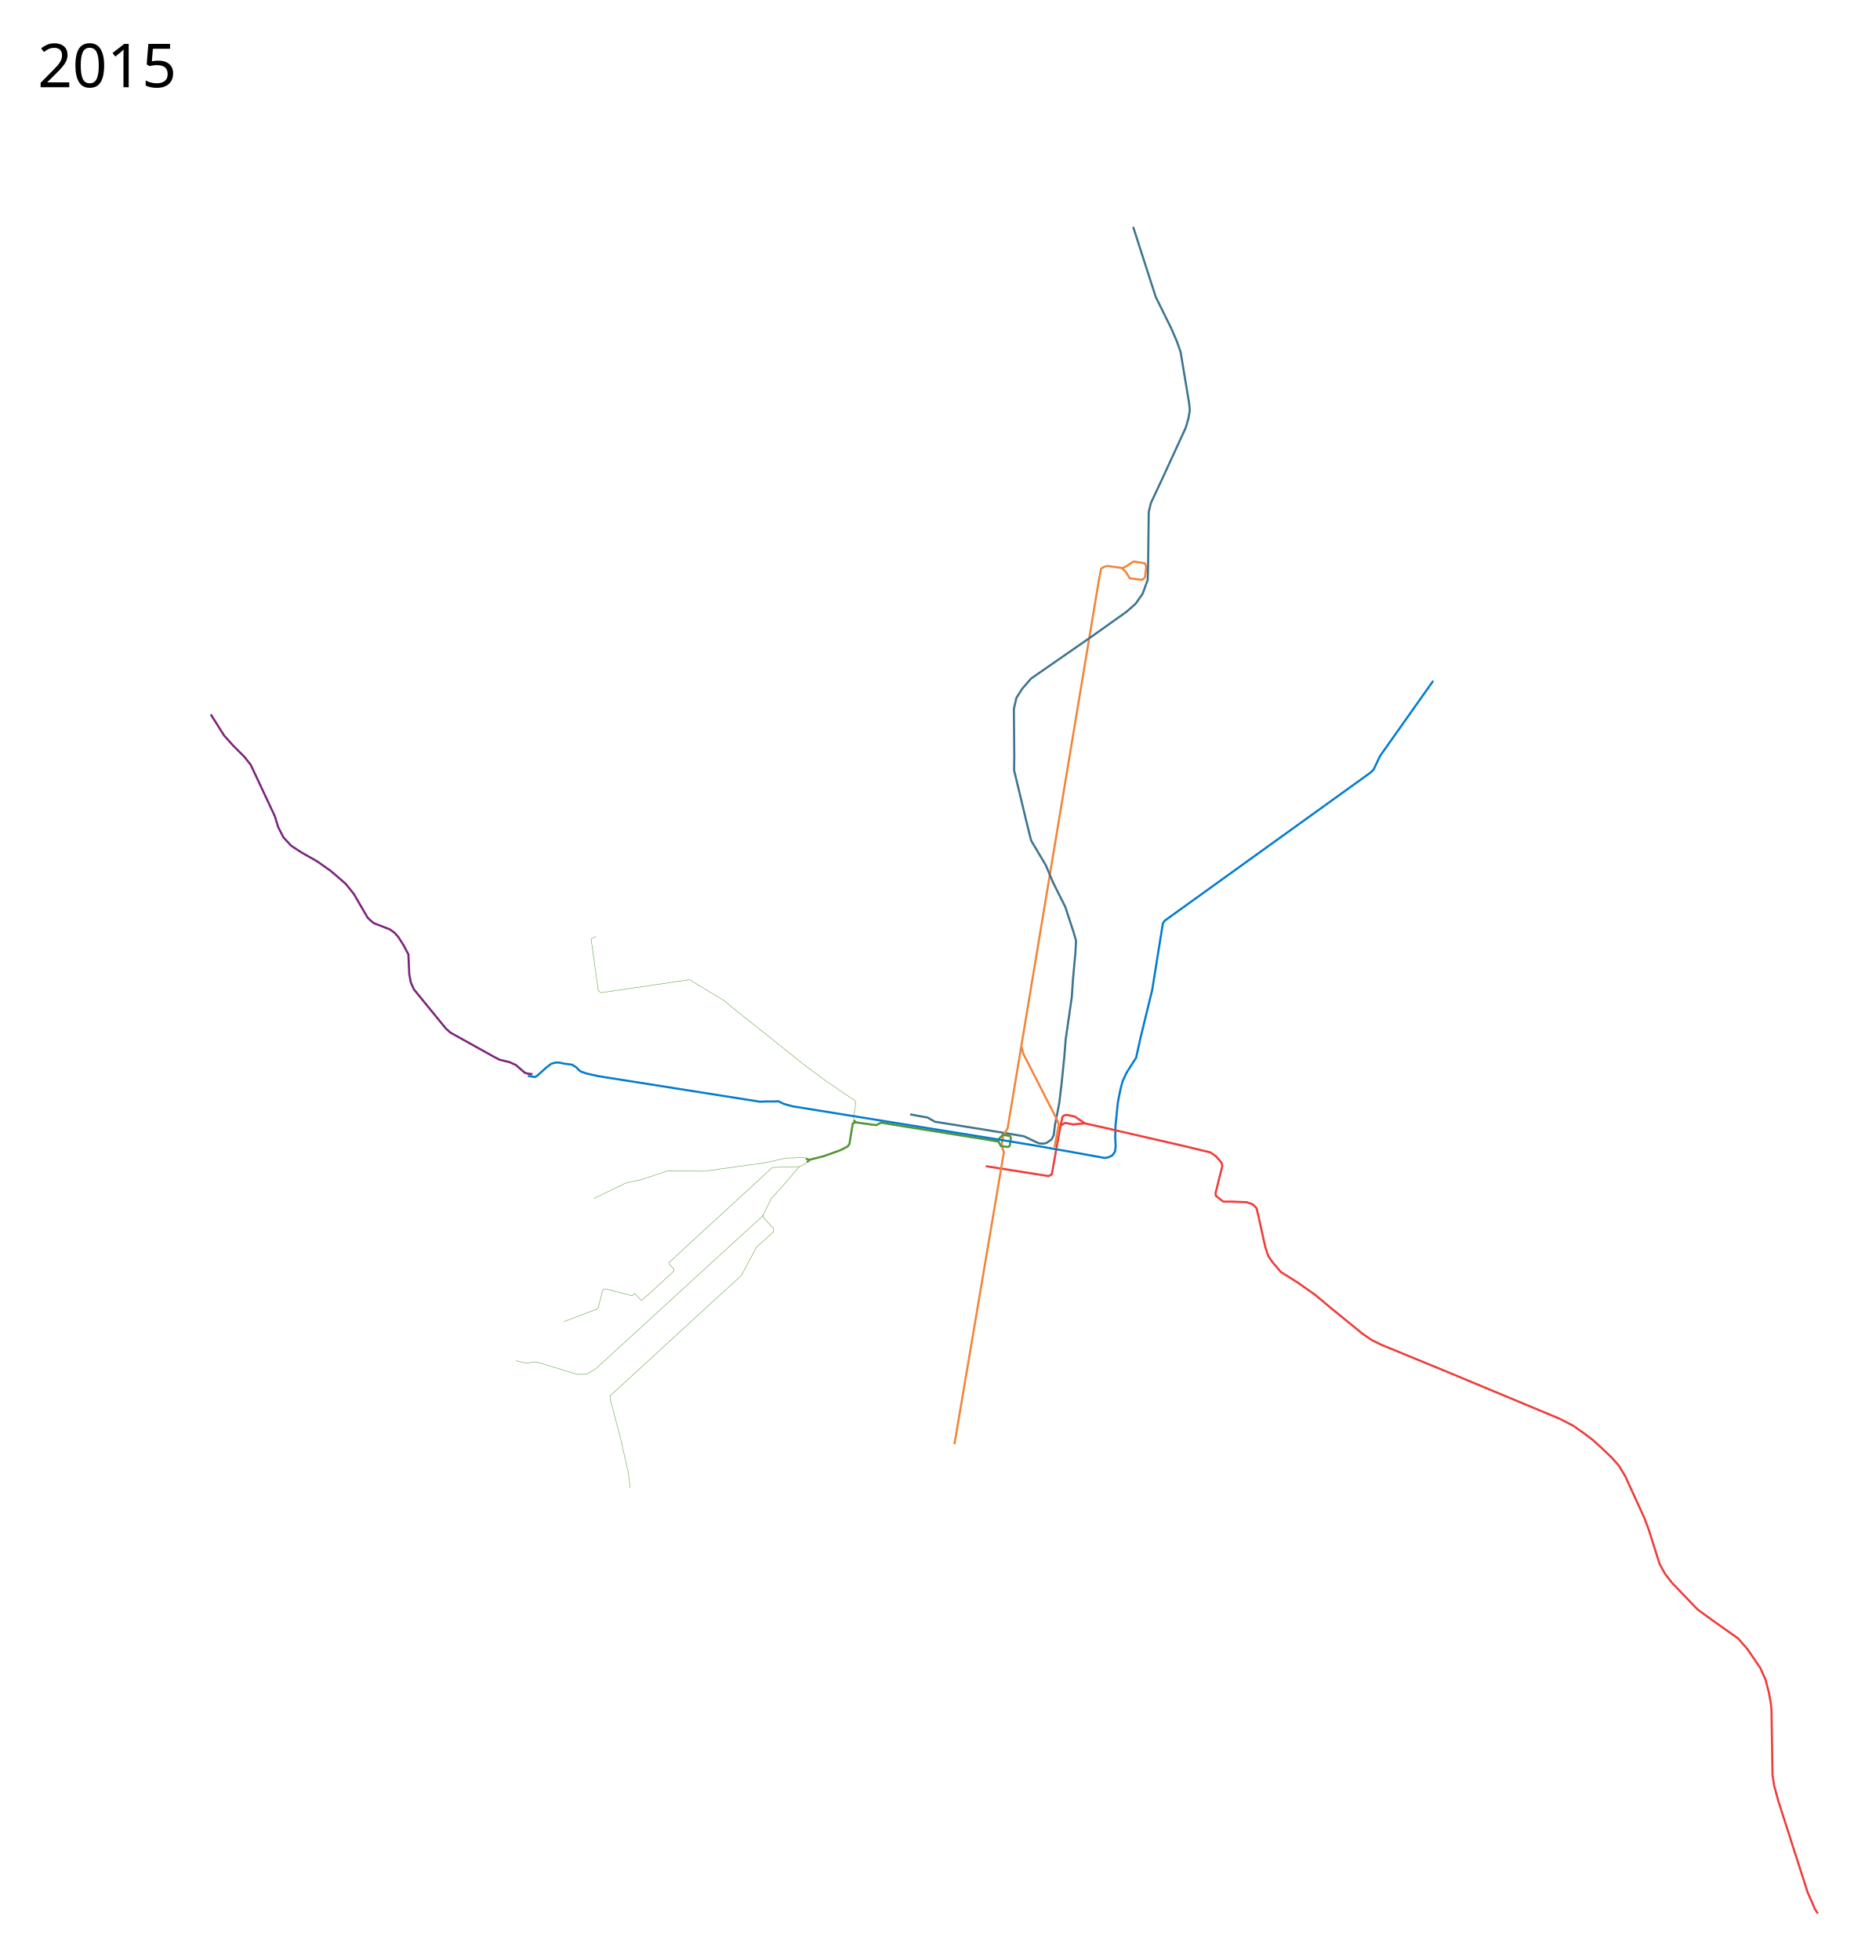
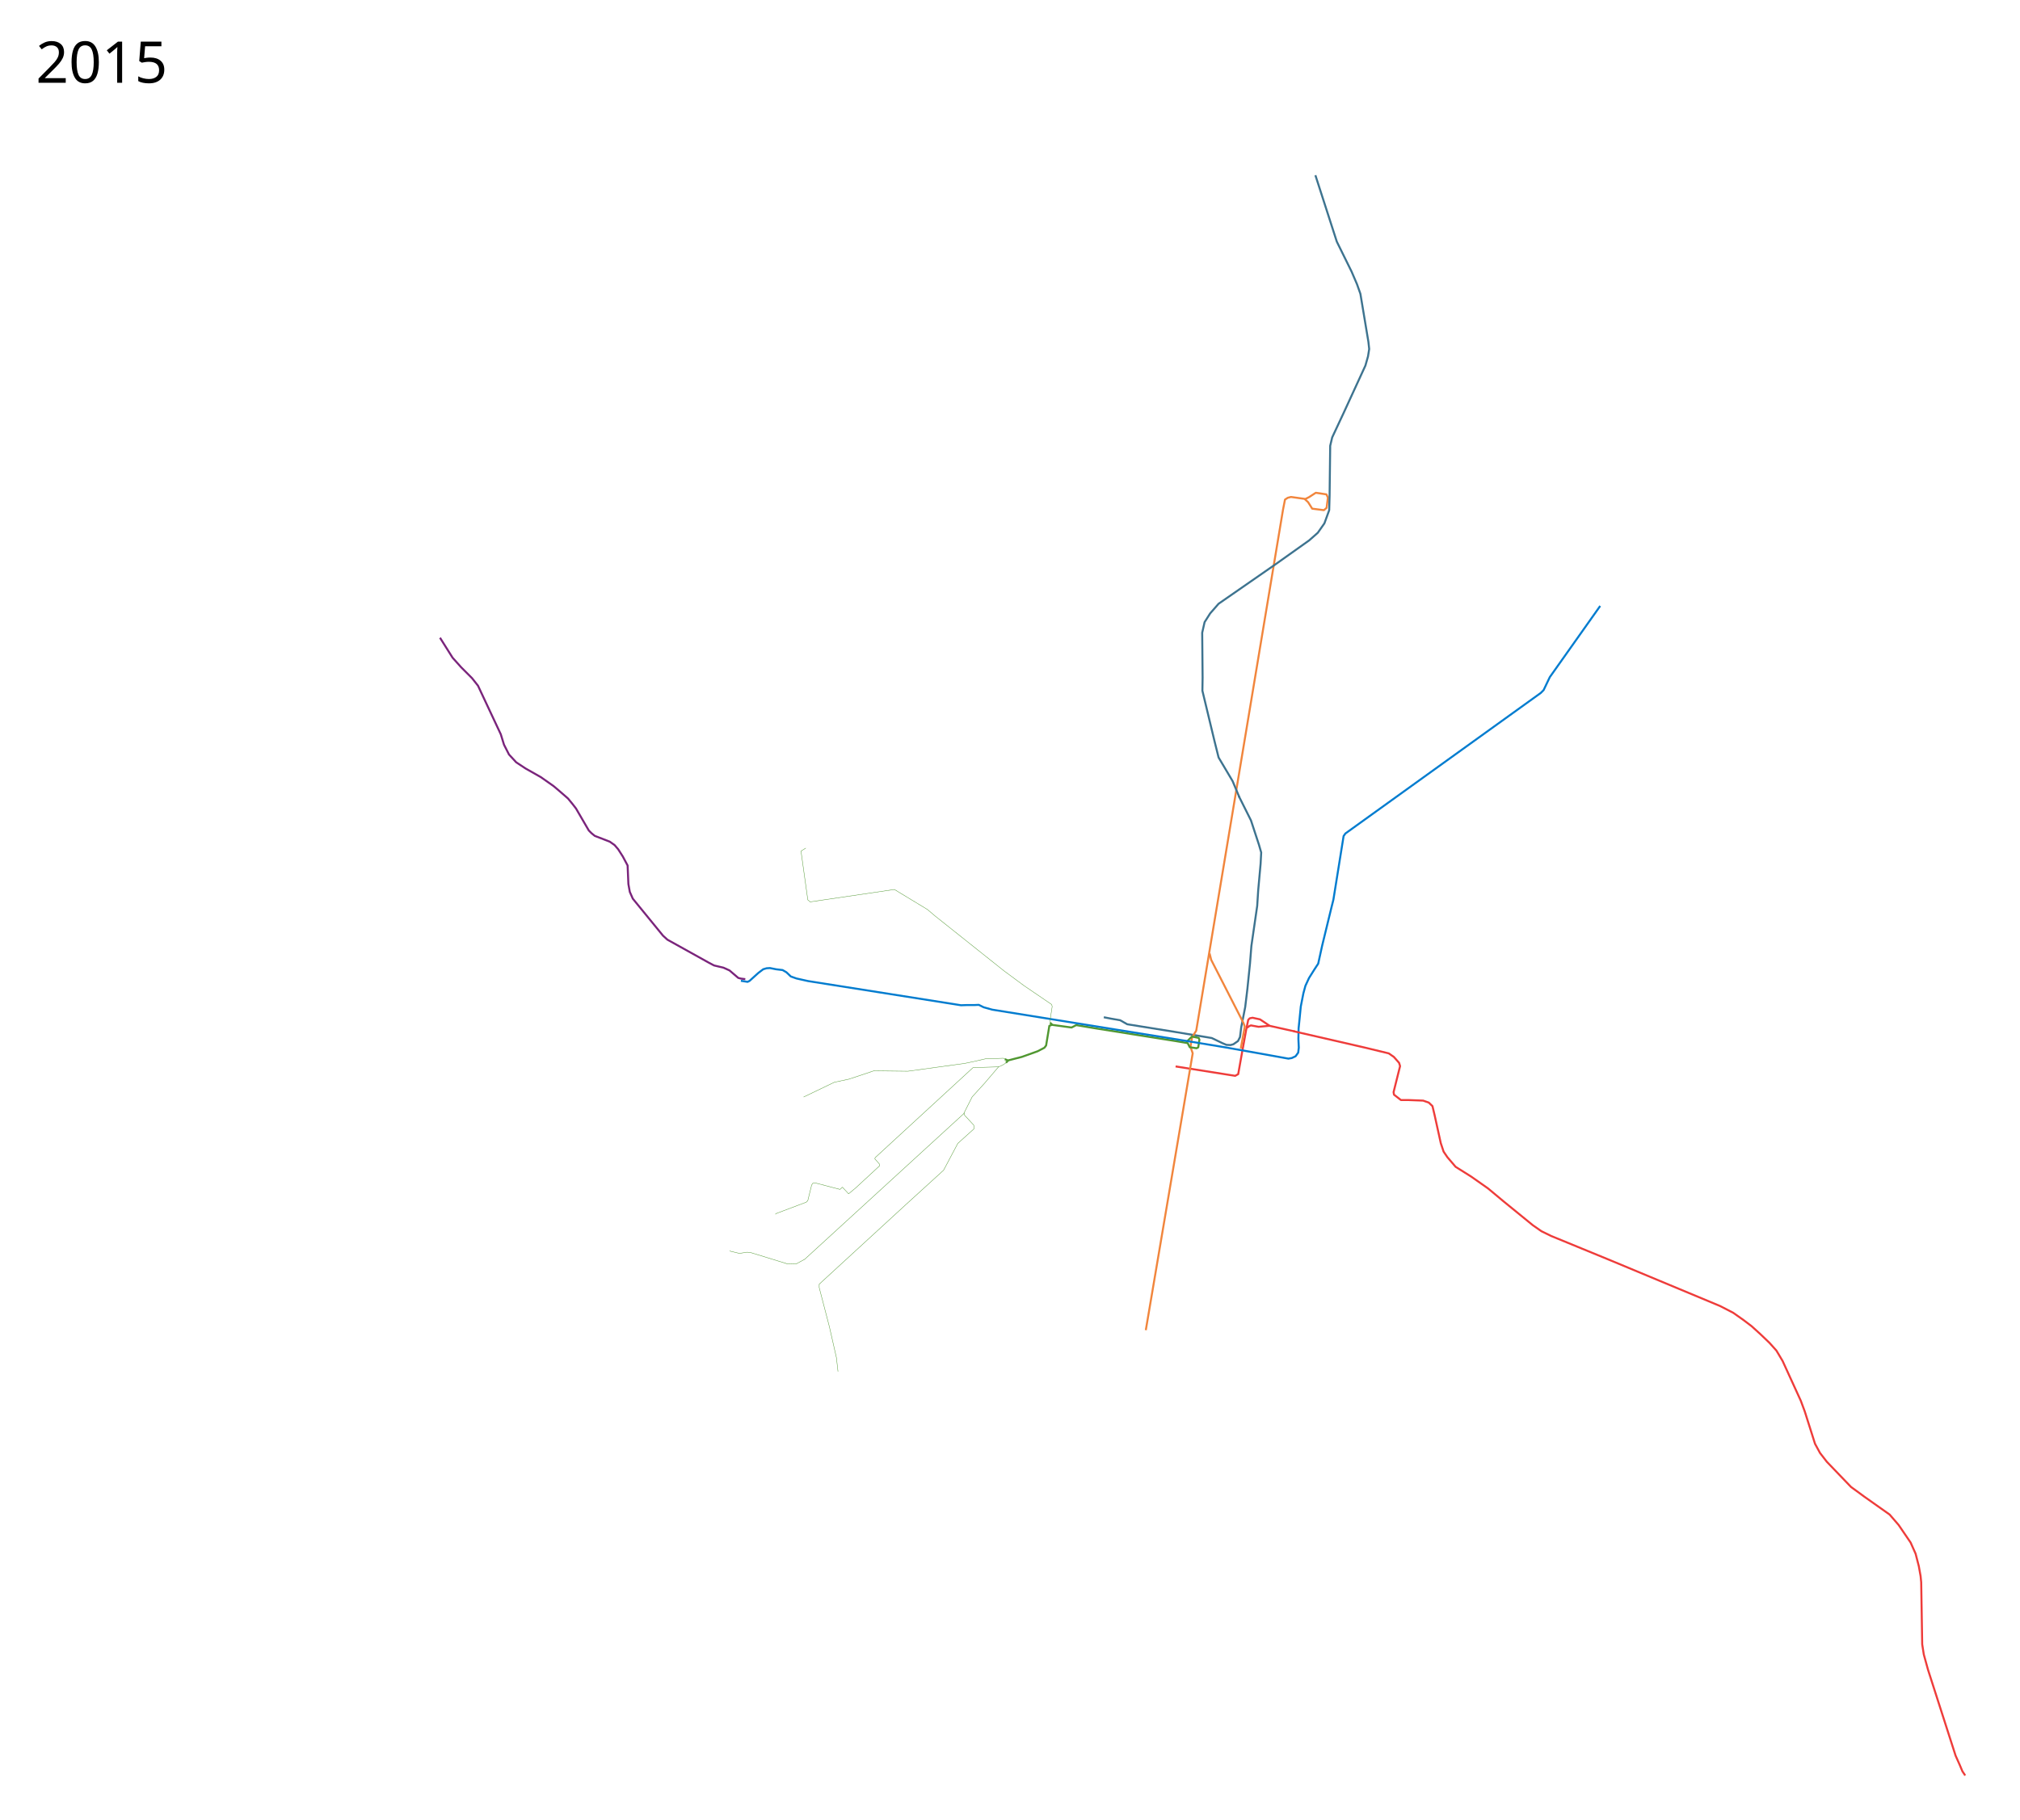
- <svg xmlns="http://www.w3.org/2000/svg" height="4650" width="4450">
+ <svg xmlns="http://www.w3.org/2000/svg" viewBox="-600, 100, 5050, 4550" height="4550" width="5050">
  <path d="M2339 2766.706l149 23.5 7.5-4.25 9.75-54.75 10.5-57.75 4.846-23.356 3.852-3.756 6.98-1.372 18.674 4.084 24.148 16.15 62.75 14" fill="none" stroke="#ee3c3a" stroke-width="5" stroke-linejoin="round" />
  <path d="M2159.5 2643.706l18 3.5 23 4 17.5 10 118.5 19 93 15.5 27 13 9.5 4 10.5.5 7-2 11.5-8 5-10 3-24 10-51 5.5-45.5 6.5-63.5 3.5-44 14.5-100 2.5-39 6-66 1.5-28.5-5.5-19-20-61-30.5-61" fill="none" stroke="#3d738f" stroke-width="5" stroke-linejoin="round" />
  <path d="M2264.5 3426.206l95-560.5 22.266-131.881-5.598-16.386 3.989-23.349 10.443-16.951 8.4-50.433 208.5-1252 5-25.5 7-4.5 8-2 36 5 9-4.5 17-11 26.5 4 3.75 8-3.25 25.75-6.75 5.75-29.25-3.75-10.25-16.25-9.5-8.75" fill="none" stroke="#f1853c" stroke-width="5" stroke-linejoin="round" />
  <path d="M1912.017 2748.578l7.778 3.182 34.648-8.839 39.598-14.142 16.97-8.838 4.243-5.657 8.132-49.144 6.364-2.475 49.144 6.717 11.667-6.01 46.316 7.778 202.586 32.174 29.665 5.04 5.272 10.292 17.145 2.578 4.142-2.399 2.834-19.184-1.962-4.36-16.787-3.27-13.734 13.734" fill="none" stroke="#509731" stroke-width="5" stroke-linejoin="round" />
  <path d="M1252.257 2552.56l16.743 2.646 5-2.5 21.5-19.5 12.5-9.5 8.5-2.5 8.5-.5 15 3 16.5 2 9.5 5.5 11 10.5 14 5 29 6.5 382.5 60.5 15-.5h18.5l11-.5 12 6 21.5 6 490 79 88 14.5 90.5 16 72 13 8.5-1.5 9.5-4.5 6.5-9 1.5-12.5-1-21.5.5-26.5 2.5-24.5 3-30.5 6.5-33 5-18.5 9-19.5 13.5-21.5 9.5-14.5 10-45.5 23-94.5 5-20 25.5-159 4.5-6.5 488.5-351.5 7-7 15.5-32.5 126-178" fill="none" stroke="#027ccf" stroke-width="5" stroke-linejoin="round" />
  <path d="M2424 2484.206l4 16 80.5 157.5 3.5 9.5-10 54.5" fill="none" stroke="#f1853c" stroke-width="5" stroke-linejoin="round" />
  <path d="M2634 2678.706l176.793 40.586 61.121 14.79 12.728 8.84 13.082 14.849 2.474 8.131-16.263 65.054 1.06 6.364 17.325 13.435h18.738l36.77 1.414 14.142 4.95 9.192 8.84 5.303 22.273 15.535 70.474 7 21 9.5 14 20.5 24 39 24.5 42 29.5 39 32.5 73 59.5 21.5 15 24.5 12 148.5 61 273.5 114 33 17 25.5 18 20.5 15.5 21.5 19.5 23 22 17.5 19.5 15.5 26 16 35 29.5 64.5 10 27 25.5 80.5 12.5 23 17 22 60.5 63 33.5 24.5 63 44.5 22.5 26 30 44 12.5 28 8 31 4.5 25 1.5 15.5 2.5 155 4 25.5 10.5 38 69 215 10.5 23.5 6.5 15.5 7 10.5" fill="none" stroke="#ee3c3a" stroke-width="5" stroke-linejoin="round" />
  <path d="M1263.246 2548.467l-10.96-1.414-6.717-1.768-21.92-18.738-14.85-6.718-23.688-5.657-14.111-7.466-102.5-57-11-10-75.5-92.5-7.5-17-3.5-19.5-2-46.5-12-22.5-11.5-18-9-10.5-12-8.5-37.5-14.5-8-6.5-7-7-32-55-8.5-11-11.5-14-23-20-13-11-32-22.5-38-21.5-23.5-15.5-18-19.5-12.5-24.5-8-26-57-121.5-15-19-27-27-21.5-24-31.5-50" fill="none" stroke="#7a247b" stroke-width="5" stroke-linejoin="round" />
  <path d="M1914.845 2757.417l6.01-6.01M2030.457 2662.311l-5.303-4.95" fill="none" stroke="#509731" stroke-width="5" stroke-linejoin="round" />
  <path d="M2026 2657.206l-1-5 5.5-35.5-1.5-5-69-47-50-37-172-137-19.5-16.5-82.5-50-210.5 31-6-5-17-122 12-7.5M1913 2748.206l-4.5-2-45 1.5-30.5 7-21.5 4.5-142 19.5-85-1-63 21-35.5 7.5-77 37M1916 2757.206l-8.5 5.5-11.5 5.5-35 41-30.5 33.5-21.5 42.5-397 363.5-21 11.5-21.5.5-91-28-10.5-1.5-19.5 3-24.5-6" fill="none" stroke="#509731" stroke-width="1px" stroke-linejoin="round" />
  <path d="M1810.5 2882.706l1 6 23 25 .5 9-40.5 36.5-35.5 67-96 87.5-215 197.5v8.5l25.5 98 17.5 77 4 35M1897 2767.706l-64.5 2-244.5 225-1 3 11.5 13 .5 4.5-60 55.5-17.5 14.5-15.5-16.5-6 5.5-63-16.5-5.5 1.5-2.5 4.5-9.5 38.5-4 4-73 27.5-4.202 2.53" fill="none" stroke="#509731" stroke-width="1px" stroke-linejoin="round" />
  <path d="M2498.5 2093.706l-17-40.5-22.5-38-12.5-21-10-40-30.5-127 .5-33-1-112 6-26.5 14-22 21-24 143.5-99.5 83-59 21.5-19 16.5-23.5 12-33 1-36.5 1.5-124.5 5-21 29-62 54-117.5 6.5-23 3-18.5-2-18-20-120-8.5-24-13.5-31.5-37-75-53.5-166" fill="none" stroke="#3d738f" stroke-width="5" stroke-linejoin="round" />
-   <text style="-inkscape-font-specification:Sans" y="4547.961" x="89.453" font-size="144px" font-weight="400" font-family="Sans" />
-   <text style="-inkscape-font-specification:Sans" y="206.961" x="89.453" font-size="144px" font-weight="400" font-family="Sans">
-     <tspan y="206.961" x="89.453">2015</tspan>
+   <text style="-inkscape-font-specification:Sans" y="4547.961" x="-510.547" font-size="144px" font-weight="400" font-family="Sans" />
+   <text style="-inkscape-font-specification:Sans" y="306.961" x="-510.547" font-size="144px" font-weight="400" font-family="Sans">
+     <tspan y="306.961" x="-510.547">2015</tspan>
  </text>
  <path d="M2574.453 2664.988l-27.905 2.616-19.185-3.488-3.924 1.526-5.668 4.36" fill="none" stroke="#ee3c3a" stroke-width="5" stroke-linejoin="round" />
</svg>
